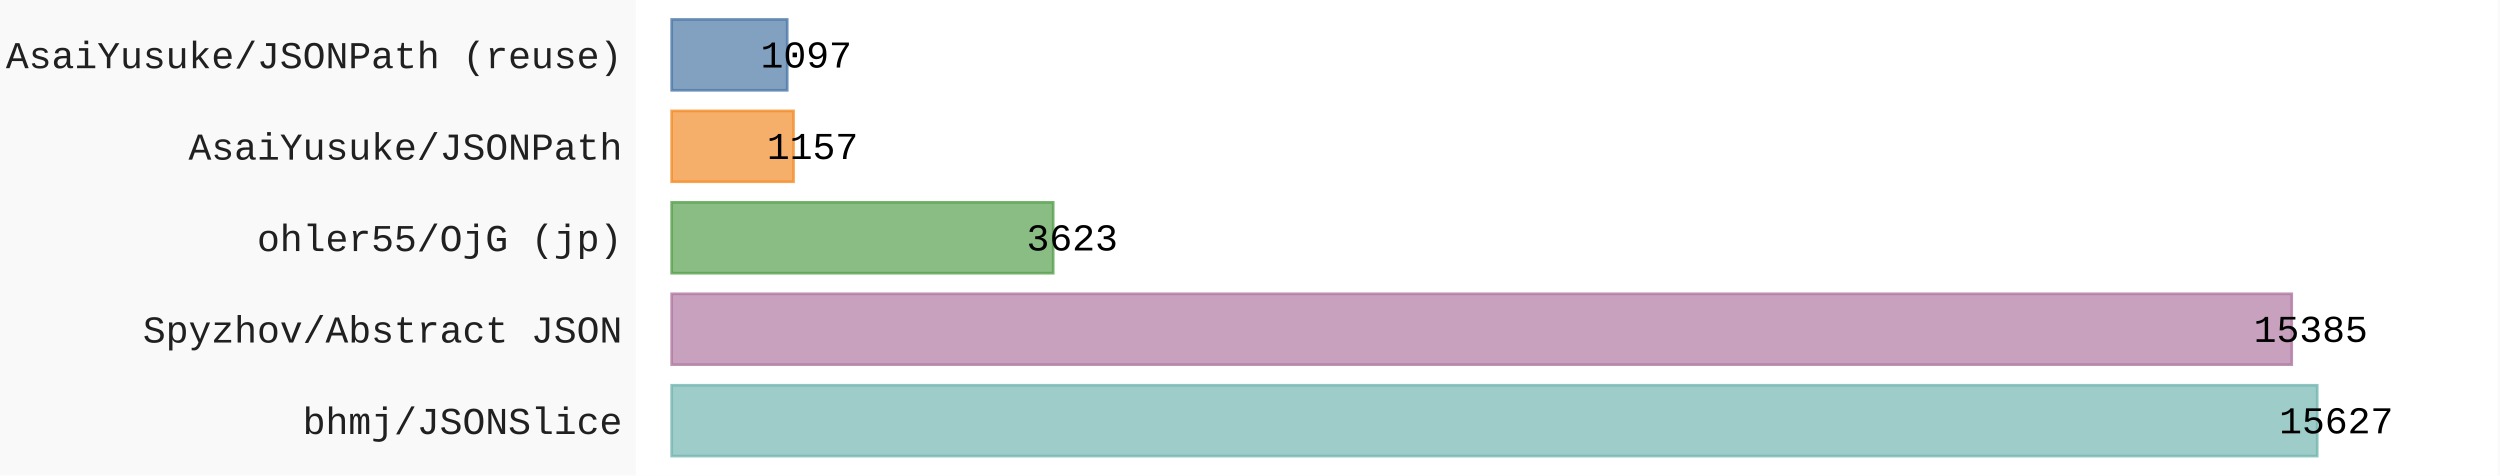
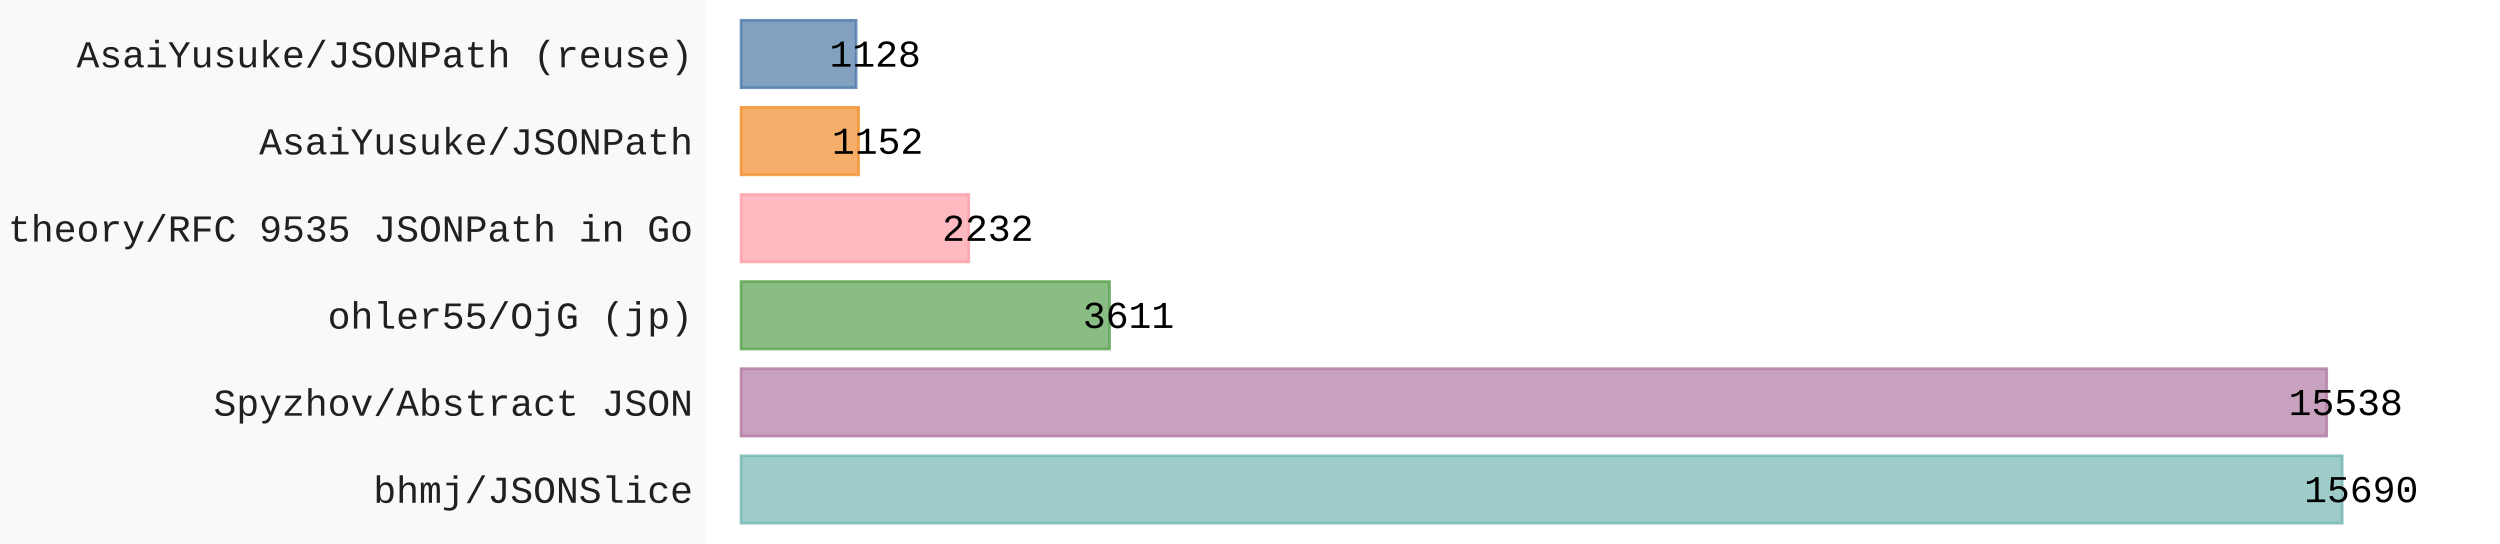
- <svg xmlns="http://www.w3.org/2000/svg" id="chart-654a7ebc-8c9d-4464-a6f9-a56f4ce49b2f" class="pygal-chart" viewBox="0 0 920 175">
+ <svg xmlns="http://www.w3.org/2000/svg" id="chart-da10c7d6-eba7-4118-bbce-f83b1519ef56" class="pygal-chart" viewBox="0 0 920 200">
  <defs>
-     <style type="text/css">#chart-654a7ebc-8c9d-4464-a6f9-a56f4ce49b2f{-webkit-user-select:none;-webkit-font-smoothing:antialiased;font-family:Consolas,"Liberation Mono",Menlo,Courier,monospace}#chart-654a7ebc-8c9d-4464-a6f9-a56f4ce49b2f .title{font-family:Consolas,"Liberation Mono",Menlo,Courier,monospace;font-size:16px}#chart-654a7ebc-8c9d-4464-a6f9-a56f4ce49b2f .legends .legend text{font-family:Consolas,"Liberation Mono",Menlo,Courier,monospace;font-size:14px}#chart-654a7ebc-8c9d-4464-a6f9-a56f4ce49b2f .axis text{font-family:Consolas,"Liberation Mono",Menlo,Courier,monospace;font-size:14px}#chart-654a7ebc-8c9d-4464-a6f9-a56f4ce49b2f .axis text.major{font-family:Consolas,"Liberation Mono",Menlo,Courier,monospace;font-size:10px}#chart-654a7ebc-8c9d-4464-a6f9-a56f4ce49b2f .text-overlay text.value{font-family:Consolas,"Liberation Mono",Menlo,Courier,monospace;font-size:14px}#chart-654a7ebc-8c9d-4464-a6f9-a56f4ce49b2f .text-overlay text.label{font-family:Consolas,"Liberation Mono",Menlo,Courier,monospace;font-size:10px}#chart-654a7ebc-8c9d-4464-a6f9-a56f4ce49b2f .tooltip{font-family:Consolas,"Liberation Mono",Menlo,Courier,monospace;font-size:14px}#chart-654a7ebc-8c9d-4464-a6f9-a56f4ce49b2f text.no_data{font-family:Consolas,"Liberation Mono",Menlo,Courier,monospace;font-size:64px}
- #chart-654a7ebc-8c9d-4464-a6f9-a56f4ce49b2f{background-color:rgba(249,249,249,1)}#chart-654a7ebc-8c9d-4464-a6f9-a56f4ce49b2f path,#chart-654a7ebc-8c9d-4464-a6f9-a56f4ce49b2f line,#chart-654a7ebc-8c9d-4464-a6f9-a56f4ce49b2f rect,#chart-654a7ebc-8c9d-4464-a6f9-a56f4ce49b2f circle{-webkit-transition:150ms;-moz-transition:150ms;transition:150ms}#chart-654a7ebc-8c9d-4464-a6f9-a56f4ce49b2f .graph &gt; .background{fill:rgba(249,249,249,1)}#chart-654a7ebc-8c9d-4464-a6f9-a56f4ce49b2f .plot &gt; .background{fill:rgba(255,255,255,1)}#chart-654a7ebc-8c9d-4464-a6f9-a56f4ce49b2f .graph{fill:rgba(0,0,0,.87)}#chart-654a7ebc-8c9d-4464-a6f9-a56f4ce49b2f text.no_data{fill:rgba(0,0,0,1)}#chart-654a7ebc-8c9d-4464-a6f9-a56f4ce49b2f .title{fill:rgba(0,0,0,1)}#chart-654a7ebc-8c9d-4464-a6f9-a56f4ce49b2f .legends .legend text{fill:rgba(0,0,0,.87)}#chart-654a7ebc-8c9d-4464-a6f9-a56f4ce49b2f .legends .legend:hover text{fill:rgba(0,0,0,1)}#chart-654a7ebc-8c9d-4464-a6f9-a56f4ce49b2f .axis .line{stroke:rgba(0,0,0,1)}#chart-654a7ebc-8c9d-4464-a6f9-a56f4ce49b2f .axis .guide.line{stroke:rgba(0,0,0,.54)}#chart-654a7ebc-8c9d-4464-a6f9-a56f4ce49b2f .axis .major.line{stroke:rgba(0,0,0,.87)}#chart-654a7ebc-8c9d-4464-a6f9-a56f4ce49b2f .axis text.major{fill:rgba(0,0,0,1)}#chart-654a7ebc-8c9d-4464-a6f9-a56f4ce49b2f .axis.y .guides:hover .guide.line,#chart-654a7ebc-8c9d-4464-a6f9-a56f4ce49b2f .line-graph .axis.x .guides:hover .guide.line,#chart-654a7ebc-8c9d-4464-a6f9-a56f4ce49b2f .stackedline-graph .axis.x .guides:hover .guide.line,#chart-654a7ebc-8c9d-4464-a6f9-a56f4ce49b2f .xy-graph .axis.x .guides:hover .guide.line{stroke:rgba(0,0,0,1)}#chart-654a7ebc-8c9d-4464-a6f9-a56f4ce49b2f .axis .guides:hover text{fill:rgba(0,0,0,1)}#chart-654a7ebc-8c9d-4464-a6f9-a56f4ce49b2f .reactive{fill-opacity:.7;stroke-opacity:.8;stroke-width:1}#chart-654a7ebc-8c9d-4464-a6f9-a56f4ce49b2f .ci{stroke:rgba(0,0,0,.87)}#chart-654a7ebc-8c9d-4464-a6f9-a56f4ce49b2f .reactive.active,#chart-654a7ebc-8c9d-4464-a6f9-a56f4ce49b2f .active .reactive{fill-opacity:.8;stroke-opacity:.9;stroke-width:4}#chart-654a7ebc-8c9d-4464-a6f9-a56f4ce49b2f .ci .reactive.active{stroke-width:1.5}#chart-654a7ebc-8c9d-4464-a6f9-a56f4ce49b2f .series text{fill:rgba(0,0,0,1)}#chart-654a7ebc-8c9d-4464-a6f9-a56f4ce49b2f .tooltip rect{fill:rgba(255,255,255,1);stroke:rgba(0,0,0,1);-webkit-transition:opacity 150ms;-moz-transition:opacity 150ms;transition:opacity 150ms}#chart-654a7ebc-8c9d-4464-a6f9-a56f4ce49b2f .tooltip .label{fill:rgba(0,0,0,.87)}#chart-654a7ebc-8c9d-4464-a6f9-a56f4ce49b2f .tooltip .label{fill:rgba(0,0,0,.87)}#chart-654a7ebc-8c9d-4464-a6f9-a56f4ce49b2f .tooltip .legend{font-size:.8em;fill:rgba(0,0,0,.54)}#chart-654a7ebc-8c9d-4464-a6f9-a56f4ce49b2f .tooltip .x_label{font-size:.6em;fill:rgba(0,0,0,1)}#chart-654a7ebc-8c9d-4464-a6f9-a56f4ce49b2f .tooltip .xlink{font-size:.5em;text-decoration:underline}#chart-654a7ebc-8c9d-4464-a6f9-a56f4ce49b2f .tooltip .value{font-size:1.5em}#chart-654a7ebc-8c9d-4464-a6f9-a56f4ce49b2f .bound{font-size:.5em}#chart-654a7ebc-8c9d-4464-a6f9-a56f4ce49b2f .max-value{font-size:.75em;fill:rgba(0,0,0,.54)}#chart-654a7ebc-8c9d-4464-a6f9-a56f4ce49b2f .map-element{fill:rgba(255,255,255,1);stroke:rgba(0,0,0,.54) !important}#chart-654a7ebc-8c9d-4464-a6f9-a56f4ce49b2f .map-element .reactive{fill-opacity:inherit;stroke-opacity:inherit}#chart-654a7ebc-8c9d-4464-a6f9-a56f4ce49b2f .color-0,#chart-654a7ebc-8c9d-4464-a6f9-a56f4ce49b2f .color-0 a:visited{stroke:#F44336;fill:#F44336}#chart-654a7ebc-8c9d-4464-a6f9-a56f4ce49b2f .text-overlay .color-0 text{fill:black}
- #chart-654a7ebc-8c9d-4464-a6f9-a56f4ce49b2f text.no_data{text-anchor:middle}#chart-654a7ebc-8c9d-4464-a6f9-a56f4ce49b2f .guide.line{fill:none}#chart-654a7ebc-8c9d-4464-a6f9-a56f4ce49b2f .centered{text-anchor:middle}#chart-654a7ebc-8c9d-4464-a6f9-a56f4ce49b2f .title{text-anchor:middle}#chart-654a7ebc-8c9d-4464-a6f9-a56f4ce49b2f .legends .legend text{fill-opacity:1}#chart-654a7ebc-8c9d-4464-a6f9-a56f4ce49b2f .axis.x text{text-anchor:middle}#chart-654a7ebc-8c9d-4464-a6f9-a56f4ce49b2f .axis.x:not(.web) text[transform]{text-anchor:start}#chart-654a7ebc-8c9d-4464-a6f9-a56f4ce49b2f .axis.x:not(.web) text[transform].backwards{text-anchor:end}#chart-654a7ebc-8c9d-4464-a6f9-a56f4ce49b2f .axis.y text{text-anchor:end}#chart-654a7ebc-8c9d-4464-a6f9-a56f4ce49b2f .axis.y text[transform].backwards{text-anchor:start}#chart-654a7ebc-8c9d-4464-a6f9-a56f4ce49b2f .axis.y2 text{text-anchor:start}#chart-654a7ebc-8c9d-4464-a6f9-a56f4ce49b2f .axis.y2 text[transform].backwards{text-anchor:end}#chart-654a7ebc-8c9d-4464-a6f9-a56f4ce49b2f .axis .guide.line{stroke-dasharray:4,4;stroke:black}#chart-654a7ebc-8c9d-4464-a6f9-a56f4ce49b2f .axis .major.guide.line{stroke-dasharray:6,6;stroke:black}#chart-654a7ebc-8c9d-4464-a6f9-a56f4ce49b2f .horizontal .axis.y .guide.line,#chart-654a7ebc-8c9d-4464-a6f9-a56f4ce49b2f .horizontal .axis.y2 .guide.line,#chart-654a7ebc-8c9d-4464-a6f9-a56f4ce49b2f .vertical .axis.x .guide.line{opacity:0}#chart-654a7ebc-8c9d-4464-a6f9-a56f4ce49b2f .horizontal .axis.always_show .guide.line,#chart-654a7ebc-8c9d-4464-a6f9-a56f4ce49b2f .vertical .axis.always_show .guide.line{opacity:1 !important}#chart-654a7ebc-8c9d-4464-a6f9-a56f4ce49b2f .axis.y .guides:hover .guide.line,#chart-654a7ebc-8c9d-4464-a6f9-a56f4ce49b2f .axis.y2 .guides:hover .guide.line,#chart-654a7ebc-8c9d-4464-a6f9-a56f4ce49b2f .axis.x .guides:hover .guide.line{opacity:1}#chart-654a7ebc-8c9d-4464-a6f9-a56f4ce49b2f .axis .guides:hover text{opacity:1}#chart-654a7ebc-8c9d-4464-a6f9-a56f4ce49b2f .nofill{fill:none}#chart-654a7ebc-8c9d-4464-a6f9-a56f4ce49b2f .subtle-fill{fill-opacity:.2}#chart-654a7ebc-8c9d-4464-a6f9-a56f4ce49b2f .dot{stroke-width:1px;fill-opacity:1;stroke-opacity:1}#chart-654a7ebc-8c9d-4464-a6f9-a56f4ce49b2f .dot.active{stroke-width:5px}#chart-654a7ebc-8c9d-4464-a6f9-a56f4ce49b2f .dot.negative{fill:transparent}#chart-654a7ebc-8c9d-4464-a6f9-a56f4ce49b2f text,#chart-654a7ebc-8c9d-4464-a6f9-a56f4ce49b2f tspan{stroke:none !important}#chart-654a7ebc-8c9d-4464-a6f9-a56f4ce49b2f .series text.active{opacity:1}#chart-654a7ebc-8c9d-4464-a6f9-a56f4ce49b2f .tooltip rect{fill-opacity:.95;stroke-width:.5}#chart-654a7ebc-8c9d-4464-a6f9-a56f4ce49b2f .tooltip text{fill-opacity:1}#chart-654a7ebc-8c9d-4464-a6f9-a56f4ce49b2f .showable{visibility:hidden}#chart-654a7ebc-8c9d-4464-a6f9-a56f4ce49b2f .showable.shown{visibility:visible}#chart-654a7ebc-8c9d-4464-a6f9-a56f4ce49b2f .gauge-background{fill:rgba(229,229,229,1);stroke:none}#chart-654a7ebc-8c9d-4464-a6f9-a56f4ce49b2f .bg-lines{stroke:rgba(249,249,249,1);stroke-width:2px}</style>
+     <style type="text/css">#chart-da10c7d6-eba7-4118-bbce-f83b1519ef56{-webkit-user-select:none;-webkit-font-smoothing:antialiased;font-family:Consolas,"Liberation Mono",Menlo,Courier,monospace}#chart-da10c7d6-eba7-4118-bbce-f83b1519ef56 .title{font-family:Consolas,"Liberation Mono",Menlo,Courier,monospace;font-size:16px}#chart-da10c7d6-eba7-4118-bbce-f83b1519ef56 .legends .legend text{font-family:Consolas,"Liberation Mono",Menlo,Courier,monospace;font-size:14px}#chart-da10c7d6-eba7-4118-bbce-f83b1519ef56 .axis text{font-family:Consolas,"Liberation Mono",Menlo,Courier,monospace;font-size:14px}#chart-da10c7d6-eba7-4118-bbce-f83b1519ef56 .axis text.major{font-family:Consolas,"Liberation Mono",Menlo,Courier,monospace;font-size:10px}#chart-da10c7d6-eba7-4118-bbce-f83b1519ef56 .text-overlay text.value{font-family:Consolas,"Liberation Mono",Menlo,Courier,monospace;font-size:14px}#chart-da10c7d6-eba7-4118-bbce-f83b1519ef56 .text-overlay text.label{font-family:Consolas,"Liberation Mono",Menlo,Courier,monospace;font-size:10px}#chart-da10c7d6-eba7-4118-bbce-f83b1519ef56 .tooltip{font-family:Consolas,"Liberation Mono",Menlo,Courier,monospace;font-size:14px}#chart-da10c7d6-eba7-4118-bbce-f83b1519ef56 text.no_data{font-family:Consolas,"Liberation Mono",Menlo,Courier,monospace;font-size:64px}
+ #chart-da10c7d6-eba7-4118-bbce-f83b1519ef56{background-color:rgba(249,249,249,1)}#chart-da10c7d6-eba7-4118-bbce-f83b1519ef56 path,#chart-da10c7d6-eba7-4118-bbce-f83b1519ef56 line,#chart-da10c7d6-eba7-4118-bbce-f83b1519ef56 rect,#chart-da10c7d6-eba7-4118-bbce-f83b1519ef56 circle{-webkit-transition:150ms;-moz-transition:150ms;transition:150ms}#chart-da10c7d6-eba7-4118-bbce-f83b1519ef56 .graph &gt; .background{fill:rgba(249,249,249,1)}#chart-da10c7d6-eba7-4118-bbce-f83b1519ef56 .plot &gt; .background{fill:rgba(255,255,255,1)}#chart-da10c7d6-eba7-4118-bbce-f83b1519ef56 .graph{fill:rgba(0,0,0,.87)}#chart-da10c7d6-eba7-4118-bbce-f83b1519ef56 text.no_data{fill:rgba(0,0,0,1)}#chart-da10c7d6-eba7-4118-bbce-f83b1519ef56 .title{fill:rgba(0,0,0,1)}#chart-da10c7d6-eba7-4118-bbce-f83b1519ef56 .legends .legend text{fill:rgba(0,0,0,.87)}#chart-da10c7d6-eba7-4118-bbce-f83b1519ef56 .legends .legend:hover text{fill:rgba(0,0,0,1)}#chart-da10c7d6-eba7-4118-bbce-f83b1519ef56 .axis .line{stroke:rgba(0,0,0,1)}#chart-da10c7d6-eba7-4118-bbce-f83b1519ef56 .axis .guide.line{stroke:rgba(0,0,0,.54)}#chart-da10c7d6-eba7-4118-bbce-f83b1519ef56 .axis .major.line{stroke:rgba(0,0,0,.87)}#chart-da10c7d6-eba7-4118-bbce-f83b1519ef56 .axis text.major{fill:rgba(0,0,0,1)}#chart-da10c7d6-eba7-4118-bbce-f83b1519ef56 .axis.y .guides:hover .guide.line,#chart-da10c7d6-eba7-4118-bbce-f83b1519ef56 .line-graph .axis.x .guides:hover .guide.line,#chart-da10c7d6-eba7-4118-bbce-f83b1519ef56 .stackedline-graph .axis.x .guides:hover .guide.line,#chart-da10c7d6-eba7-4118-bbce-f83b1519ef56 .xy-graph .axis.x .guides:hover .guide.line{stroke:rgba(0,0,0,1)}#chart-da10c7d6-eba7-4118-bbce-f83b1519ef56 .axis .guides:hover text{fill:rgba(0,0,0,1)}#chart-da10c7d6-eba7-4118-bbce-f83b1519ef56 .reactive{fill-opacity:.7;stroke-opacity:.8;stroke-width:1}#chart-da10c7d6-eba7-4118-bbce-f83b1519ef56 .ci{stroke:rgba(0,0,0,.87)}#chart-da10c7d6-eba7-4118-bbce-f83b1519ef56 .reactive.active,#chart-da10c7d6-eba7-4118-bbce-f83b1519ef56 .active .reactive{fill-opacity:.8;stroke-opacity:.9;stroke-width:4}#chart-da10c7d6-eba7-4118-bbce-f83b1519ef56 .ci .reactive.active{stroke-width:1.5}#chart-da10c7d6-eba7-4118-bbce-f83b1519ef56 .series text{fill:rgba(0,0,0,1)}#chart-da10c7d6-eba7-4118-bbce-f83b1519ef56 .tooltip rect{fill:rgba(255,255,255,1);stroke:rgba(0,0,0,1);-webkit-transition:opacity 150ms;-moz-transition:opacity 150ms;transition:opacity 150ms}#chart-da10c7d6-eba7-4118-bbce-f83b1519ef56 .tooltip .label{fill:rgba(0,0,0,.87)}#chart-da10c7d6-eba7-4118-bbce-f83b1519ef56 .tooltip .label{fill:rgba(0,0,0,.87)}#chart-da10c7d6-eba7-4118-bbce-f83b1519ef56 .tooltip .legend{font-size:.8em;fill:rgba(0,0,0,.54)}#chart-da10c7d6-eba7-4118-bbce-f83b1519ef56 .tooltip .x_label{font-size:.6em;fill:rgba(0,0,0,1)}#chart-da10c7d6-eba7-4118-bbce-f83b1519ef56 .tooltip .xlink{font-size:.5em;text-decoration:underline}#chart-da10c7d6-eba7-4118-bbce-f83b1519ef56 .tooltip .value{font-size:1.5em}#chart-da10c7d6-eba7-4118-bbce-f83b1519ef56 .bound{font-size:.5em}#chart-da10c7d6-eba7-4118-bbce-f83b1519ef56 .max-value{font-size:.75em;fill:rgba(0,0,0,.54)}#chart-da10c7d6-eba7-4118-bbce-f83b1519ef56 .map-element{fill:rgba(255,255,255,1);stroke:rgba(0,0,0,.54) !important}#chart-da10c7d6-eba7-4118-bbce-f83b1519ef56 .map-element .reactive{fill-opacity:inherit;stroke-opacity:inherit}#chart-da10c7d6-eba7-4118-bbce-f83b1519ef56 .color-0,#chart-da10c7d6-eba7-4118-bbce-f83b1519ef56 .color-0 a:visited{stroke:#F44336;fill:#F44336}#chart-da10c7d6-eba7-4118-bbce-f83b1519ef56 .text-overlay .color-0 text{fill:black}
+ #chart-da10c7d6-eba7-4118-bbce-f83b1519ef56 text.no_data{text-anchor:middle}#chart-da10c7d6-eba7-4118-bbce-f83b1519ef56 .guide.line{fill:none}#chart-da10c7d6-eba7-4118-bbce-f83b1519ef56 .centered{text-anchor:middle}#chart-da10c7d6-eba7-4118-bbce-f83b1519ef56 .title{text-anchor:middle}#chart-da10c7d6-eba7-4118-bbce-f83b1519ef56 .legends .legend text{fill-opacity:1}#chart-da10c7d6-eba7-4118-bbce-f83b1519ef56 .axis.x text{text-anchor:middle}#chart-da10c7d6-eba7-4118-bbce-f83b1519ef56 .axis.x:not(.web) text[transform]{text-anchor:start}#chart-da10c7d6-eba7-4118-bbce-f83b1519ef56 .axis.x:not(.web) text[transform].backwards{text-anchor:end}#chart-da10c7d6-eba7-4118-bbce-f83b1519ef56 .axis.y text{text-anchor:end}#chart-da10c7d6-eba7-4118-bbce-f83b1519ef56 .axis.y text[transform].backwards{text-anchor:start}#chart-da10c7d6-eba7-4118-bbce-f83b1519ef56 .axis.y2 text{text-anchor:start}#chart-da10c7d6-eba7-4118-bbce-f83b1519ef56 .axis.y2 text[transform].backwards{text-anchor:end}#chart-da10c7d6-eba7-4118-bbce-f83b1519ef56 .axis .guide.line{stroke-dasharray:4,4;stroke:black}#chart-da10c7d6-eba7-4118-bbce-f83b1519ef56 .axis .major.guide.line{stroke-dasharray:6,6;stroke:black}#chart-da10c7d6-eba7-4118-bbce-f83b1519ef56 .horizontal .axis.y .guide.line,#chart-da10c7d6-eba7-4118-bbce-f83b1519ef56 .horizontal .axis.y2 .guide.line,#chart-da10c7d6-eba7-4118-bbce-f83b1519ef56 .vertical .axis.x .guide.line{opacity:0}#chart-da10c7d6-eba7-4118-bbce-f83b1519ef56 .horizontal .axis.always_show .guide.line,#chart-da10c7d6-eba7-4118-bbce-f83b1519ef56 .vertical .axis.always_show .guide.line{opacity:1 !important}#chart-da10c7d6-eba7-4118-bbce-f83b1519ef56 .axis.y .guides:hover .guide.line,#chart-da10c7d6-eba7-4118-bbce-f83b1519ef56 .axis.y2 .guides:hover .guide.line,#chart-da10c7d6-eba7-4118-bbce-f83b1519ef56 .axis.x .guides:hover .guide.line{opacity:1}#chart-da10c7d6-eba7-4118-bbce-f83b1519ef56 .axis .guides:hover text{opacity:1}#chart-da10c7d6-eba7-4118-bbce-f83b1519ef56 .nofill{fill:none}#chart-da10c7d6-eba7-4118-bbce-f83b1519ef56 .subtle-fill{fill-opacity:.2}#chart-da10c7d6-eba7-4118-bbce-f83b1519ef56 .dot{stroke-width:1px;fill-opacity:1;stroke-opacity:1}#chart-da10c7d6-eba7-4118-bbce-f83b1519ef56 .dot.active{stroke-width:5px}#chart-da10c7d6-eba7-4118-bbce-f83b1519ef56 .dot.negative{fill:transparent}#chart-da10c7d6-eba7-4118-bbce-f83b1519ef56 text,#chart-da10c7d6-eba7-4118-bbce-f83b1519ef56 tspan{stroke:none !important}#chart-da10c7d6-eba7-4118-bbce-f83b1519ef56 .series text.active{opacity:1}#chart-da10c7d6-eba7-4118-bbce-f83b1519ef56 .tooltip rect{fill-opacity:.95;stroke-width:.5}#chart-da10c7d6-eba7-4118-bbce-f83b1519ef56 .tooltip text{fill-opacity:1}#chart-da10c7d6-eba7-4118-bbce-f83b1519ef56 .showable{visibility:hidden}#chart-da10c7d6-eba7-4118-bbce-f83b1519ef56 .showable.shown{visibility:visible}#chart-da10c7d6-eba7-4118-bbce-f83b1519ef56 .gauge-background{fill:rgba(229,229,229,1);stroke:none}#chart-da10c7d6-eba7-4118-bbce-f83b1519ef56 .bg-lines{stroke:rgba(249,249,249,1);stroke-width:2px}</style>
  </defs>
  <g class="graph horizontalbar-graph horizontal">
-     <rect x="0" y="0" width="920" height="175" class="background" />
-     <g transform="translate(234, 0)" class="plot">
-       <rect x="0" y="0" width="685.2" height="175" class="background" />
+     <rect x="0" y="0" width="920" height="200" class="background" />
+     <g transform="translate(260, 0)" class="plot">
+       <rect x="0" y="0" width="660.0" height="200" class="background" />
      <g class="axis y">
        <g class="guides">
-           <text x="-5" y="159.708" class="">bhmj/JSONSlice</text>
+           <text x="-5" y="185.028" class="">bhmj/JSONSlice</text>
        </g>
        <g class="guides">
-           <text x="-5" y="126.054" class="">Spyzhov/Abstract JSON</text>
+           <text x="-5" y="152.977" class="">Spyzhov/Abstract JSON</text>
        </g>
        <g class="guides">
-           <text x="-5" y="92.4" class="">ohler55/OjG (jp)</text>
+           <text x="-5" y="120.926" class="">ohler55/OjG (jp)</text>
        </g>
        <g class="guides">
-           <text x="-5" y="58.746" class="">AsaiYusuke/JSONPath</text>
+           <text x="-5" y="88.874" class="">theory/RFC 9535 JSONPath in Go</text>
        </g>
        <g class="guides">
-           <text x="-5" y="25.092" class="">AsaiYusuke/JSONPath (reuse)</text>
+           <text x="-5" y="56.823" class="">AsaiYusuke/JSONPath</text>
+         </g>
+         <g class="guides">
+           <text x="-5" y="24.772" class="">AsaiYusuke/JSONPath (reuse)</text>
        </g>
      </g>
      <g class="series serie-0 color-0">
        <g class="bars">
          <g class="bar" style="fill: #76b7b2; stroke: #76b7b2">
-             <rect x="13.177" y="141.777" rx="0" ry="0" width="605.557" height="26.062" class="rect reactive tooltip-trigger" />
+             <rect x="12.692" y="167.718" rx="0" ry="0" width="589.244" height="24.821" class="rect reactive tooltip-trigger" />
          </g>
          <g class="bar" style="fill: #b07aa1; stroke: #b07aa1">
-             <rect x="13.177" y="108.123" rx="0" ry="0" width="596.179" height="26.062" class="rect reactive tooltip-trigger" />
+             <rect x="12.692" y="135.667" rx="0" ry="0" width="583.535" height="24.821" class="rect reactive tooltip-trigger" />
          </g>
          <g class="bar" style="fill: #59a14f; stroke: #59a14f">
-             <rect x="13.177" y="74.469" rx="0" ry="0" width="140.394" height="26.062" class="rect reactive tooltip-trigger" />
+             <rect x="12.692" y="103.615" rx="0" ry="0" width="135.612" height="24.821" class="rect reactive tooltip-trigger" />
+           </g>
+           <g class="bar" style="fill: #ff9da7; stroke: #ff9da7">
+             <rect x="12.692" y="71.564" rx="0" ry="0" width="83.824" height="24.821" class="rect reactive tooltip-trigger" />
          </g>
          <g class="bar" style="fill: #f28e2b; stroke: #f28e2b">
-             <rect x="13.177" y="40.815" rx="0" ry="0" width="44.835" height="26.062" class="rect reactive tooltip-trigger" />
+             <rect x="12.692" y="39.513" rx="0" ry="0" width="43.264" height="24.821" class="rect reactive tooltip-trigger" />
          </g>
          <g class="bar" style="fill: #4e79a7; stroke: #4e79a7">
-             <rect x="13.177" y="7.162" rx="0" ry="0" width="42.51" height="26.062" class="rect reactive tooltip-trigger" />
+             <rect x="12.692" y="7.462" rx="0" ry="0" width="42.362" height="24.821" class="rect reactive tooltip-trigger" />
          </g>
        </g>
      </g>
    </g>
    <g class="titles" />
-     <g transform="translate(234, 0)" class="plot overlay">
+     <g transform="translate(260, 0)" class="plot overlay">
      <g class="series serie-0 color-0" />
    </g>
-     <g transform="translate(234, 0)" class="plot text-overlay">
+     <g transform="translate(260, 0)" class="plot text-overlay">
      <g class="series serie-0 color-0">
-         <text text-anchor="middle" x="625.734" y="159.474" class="value">15627</text>
-         <text text-anchor="middle" x="616.356" y="125.821" class="value">15385</text>
-         <text text-anchor="middle" x="160.571" y="92.167" class="value">3623</text>
-         <text text-anchor="middle" x="65.011" y="58.513" class="value">1157</text>
-         <text text-anchor="middle" x="62.686" y="24.859" class="value">1097</text>
+         <text text-anchor="middle" x="608.936" y="184.795" class="value">15690</text>
+         <text text-anchor="middle" x="603.228" y="152.744" class="value">15538</text>
+         <text text-anchor="middle" x="155.305" y="120.692" class="value">3611</text>
+         <text text-anchor="middle" x="103.516" y="88.641" class="value">2232</text>
+         <text text-anchor="middle" x="62.956" y="56.59" class="value">1152</text>
+         <text text-anchor="middle" x="62.055" y="24.538" class="value">1128</text>
      </g>
    </g>
-     <g transform="translate(234, 0)" class="plot tooltip-overlay">
+     <g transform="translate(260, 0)" class="plot tooltip-overlay">
      <g transform="translate(0 0)" style="opacity: 0" class="tooltip">
        <rect rx="0" ry="0" width="0" height="0" class="tooltip-box" />
        <g class="text" />
      </g>
    </g>
  </g>
</svg>
